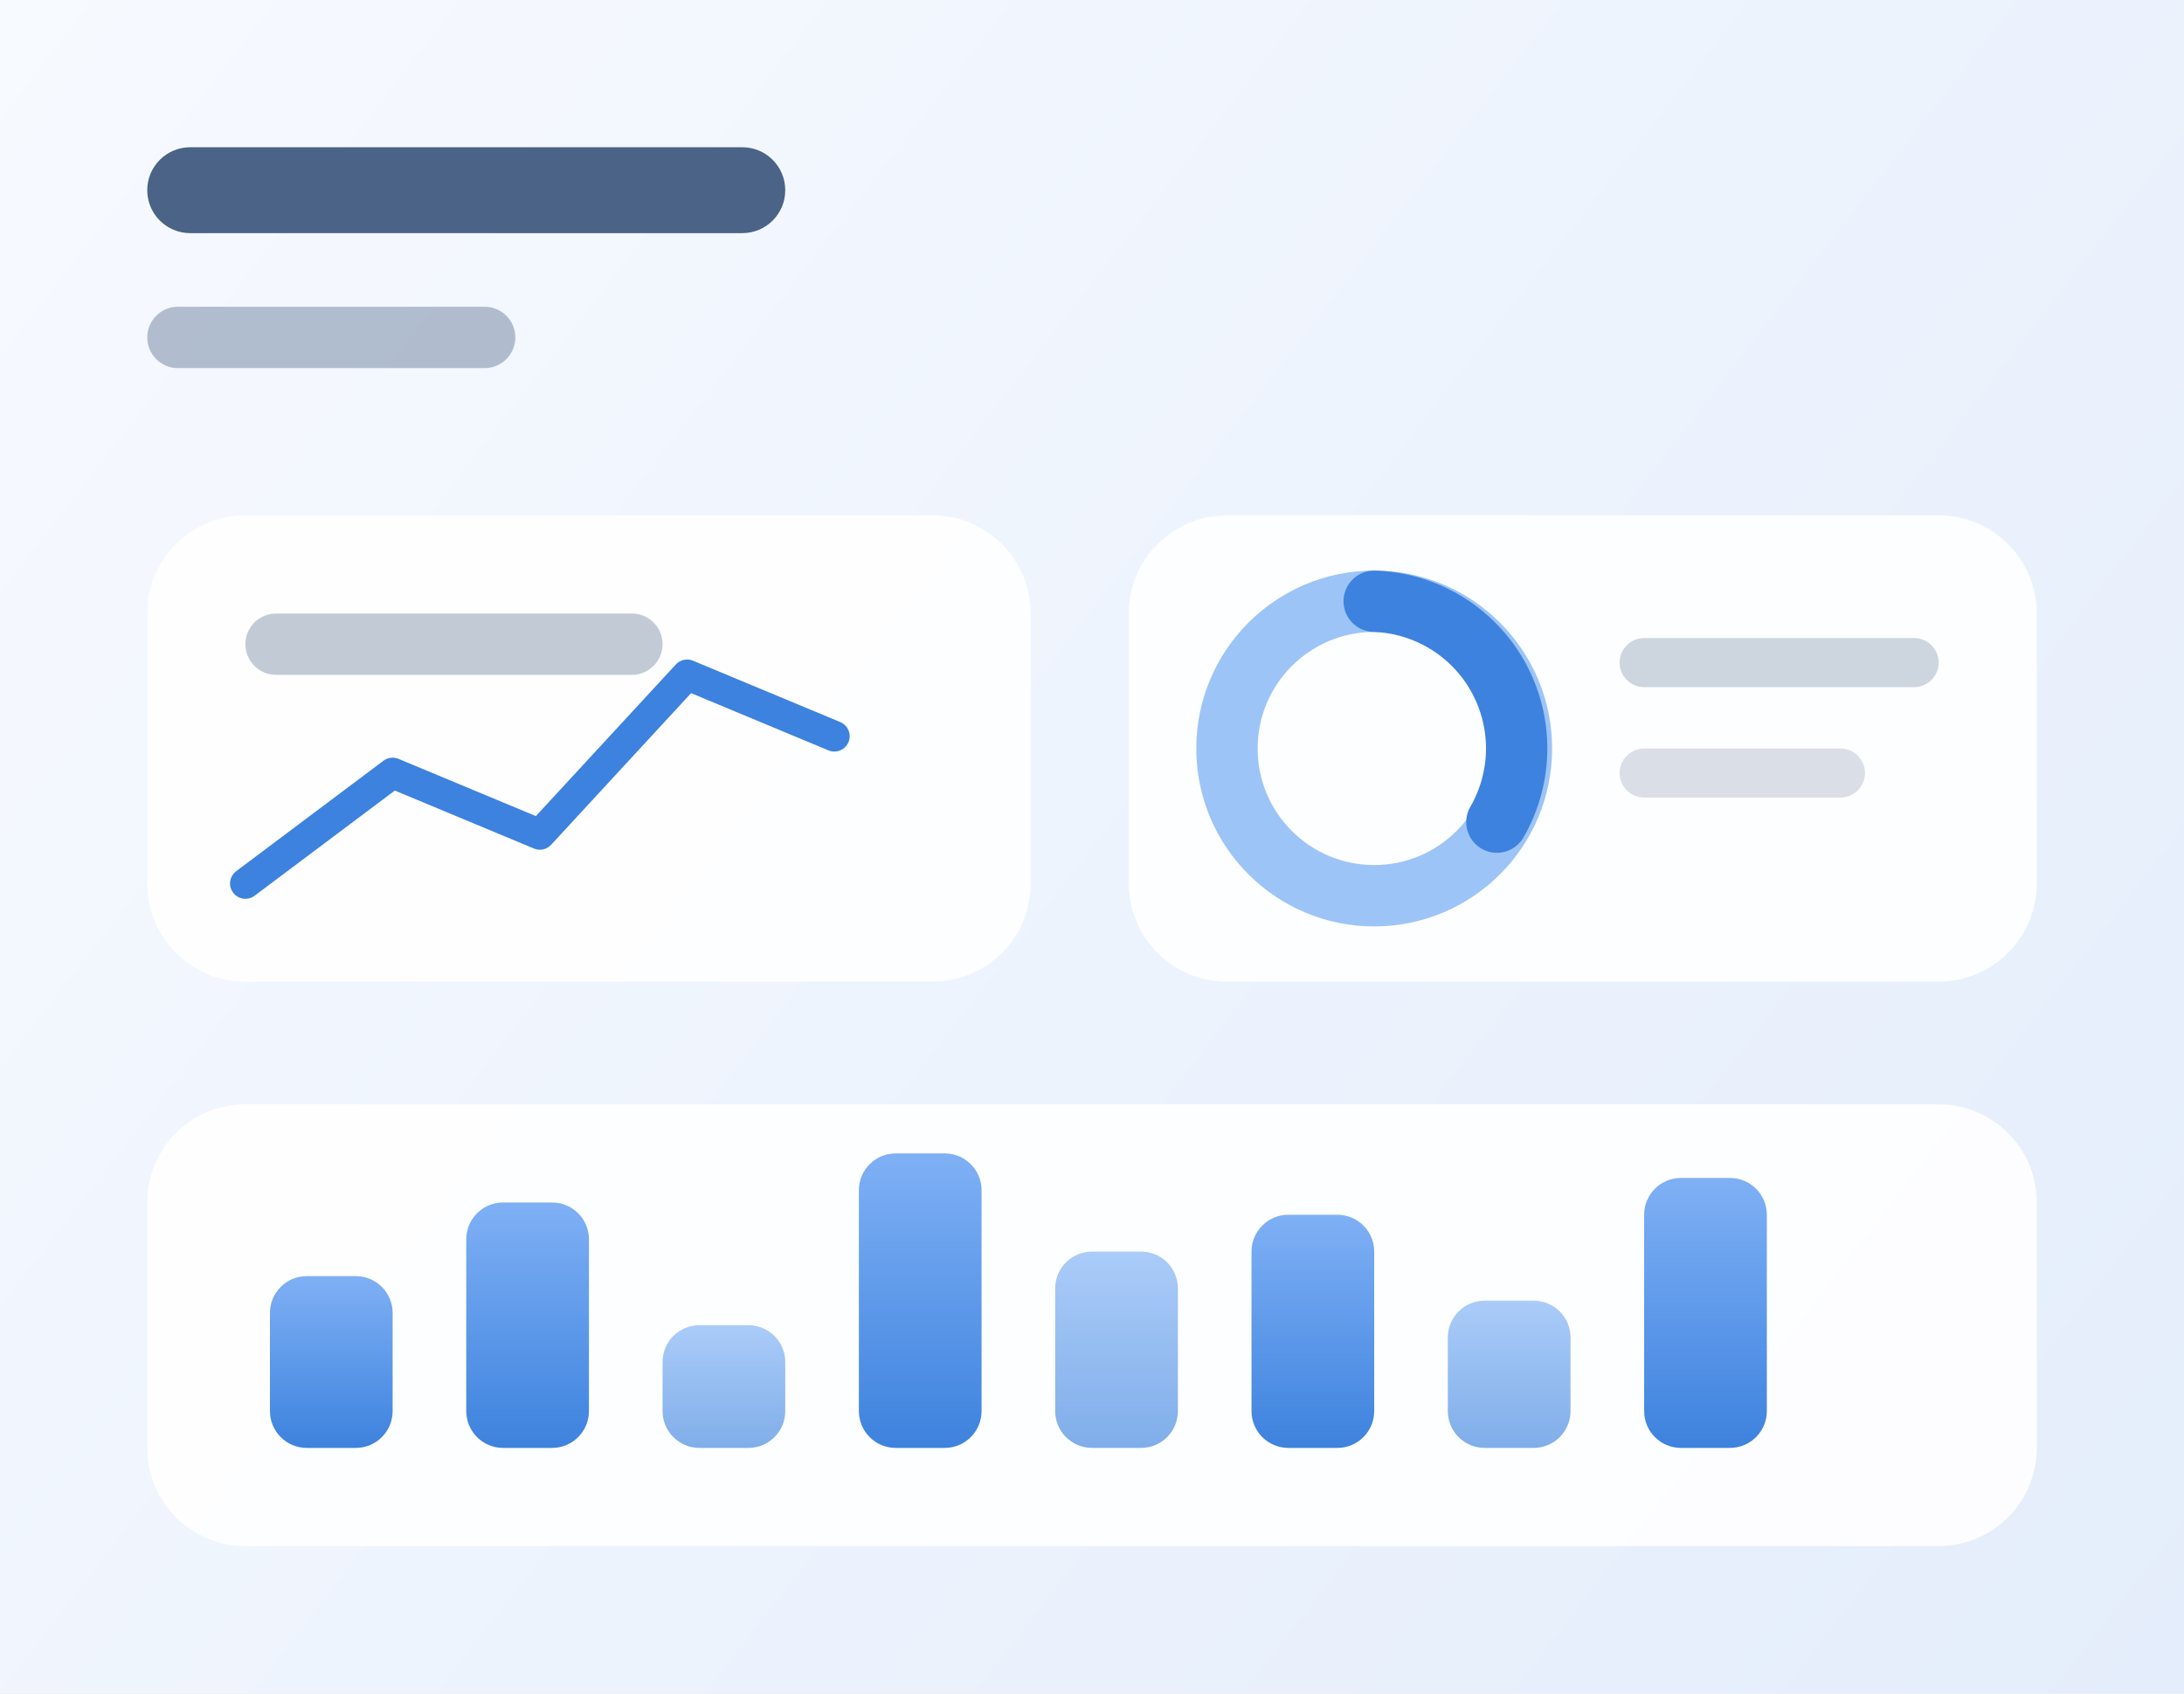
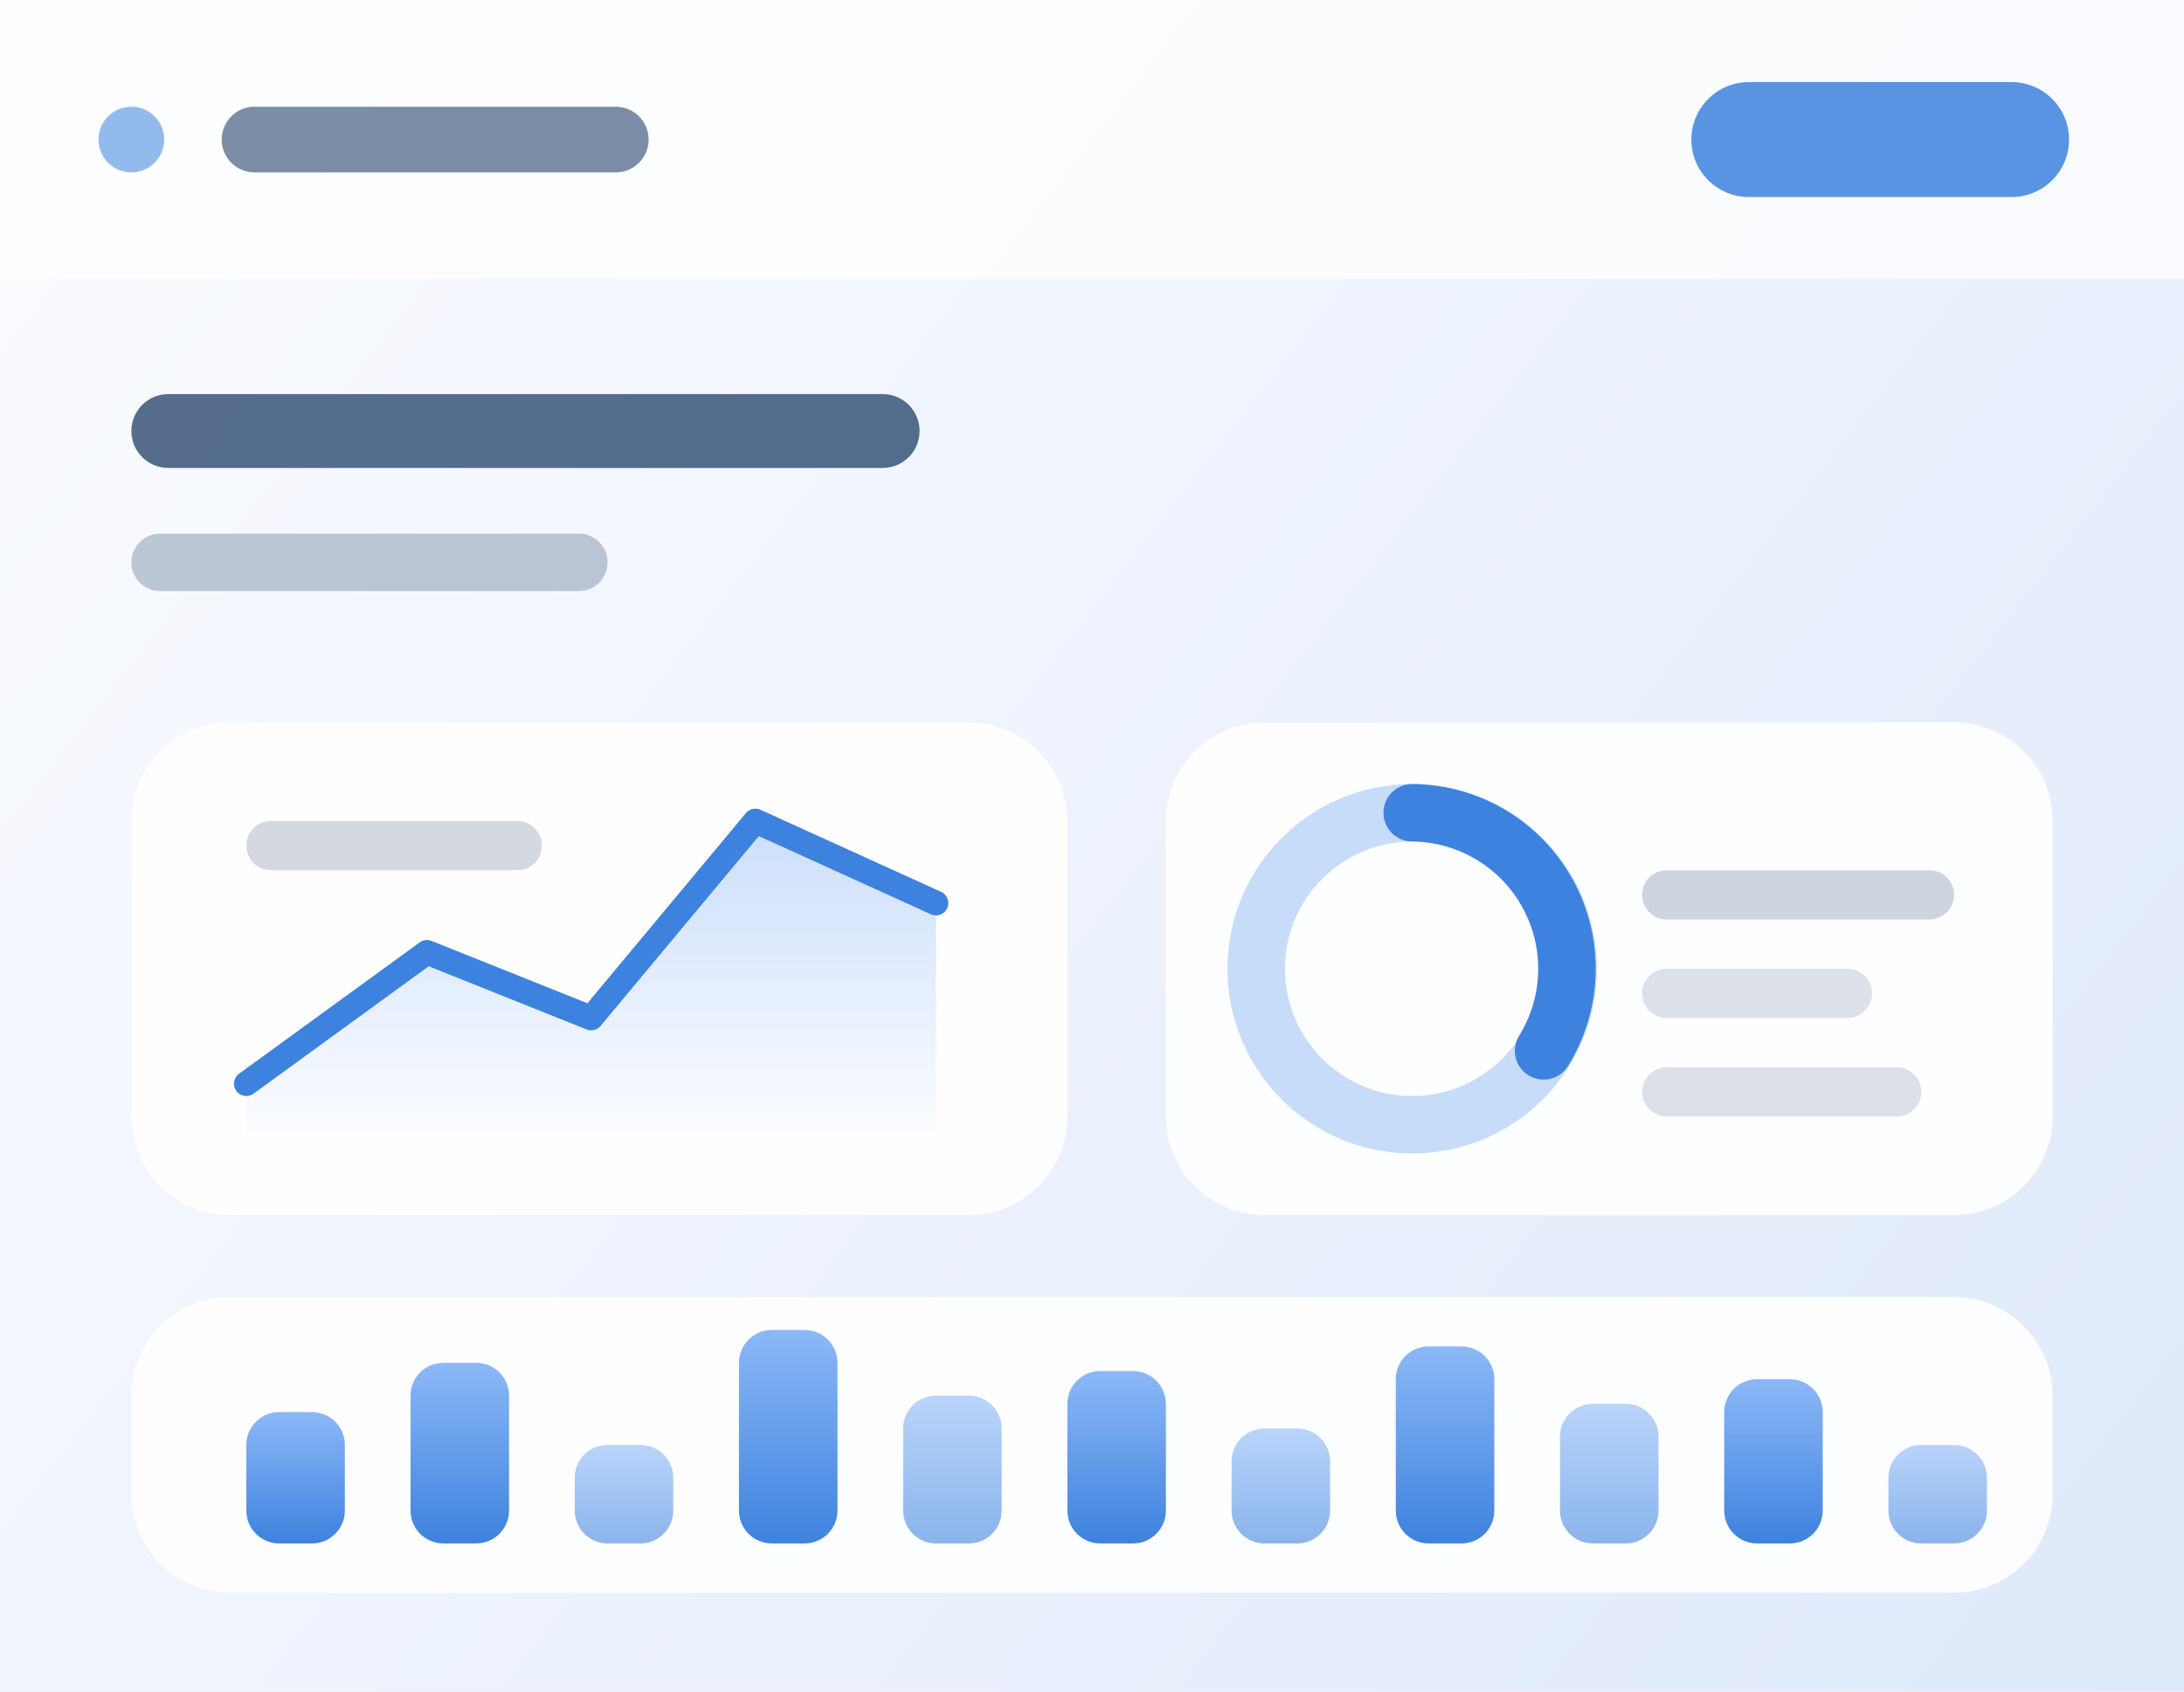
- <svg xmlns="http://www.w3.org/2000/svg" width="178" height="138" viewBox="0 0 178 138" fill="none">
+ <svg xmlns="http://www.w3.org/2000/svg" width="266" height="206" viewBox="0 0 266 206" fill="none">
  <defs>
-     <linearGradient id="bg1" x1="0" y1="0" x2="178" y2="138" gradientUnits="userSpaceOnUse">
-       <stop offset="0" stop-color="#F7FAFF" />
-       <stop offset="1" stop-color="#E4EDFB" />
+     <linearGradient id="pg" x1="0" y1="0" x2="266" y2="206" gradientUnits="userSpaceOnUse">
+       <stop offset="0" stop-color="#FBFCFF" />
+       <stop offset="1" stop-color="#DFE9FA" />
    </linearGradient>
-     <linearGradient id="bar1" x1="0" y1="0" x2="0" y2="1">
-       <stop offset="0" stop-color="#7FB0F5" />
+     <linearGradient id="bar" x1="0" y1="0" x2="0" y2="1">
+       <stop offset="0" stop-color="#8CB8F7" />
      <stop offset="1" stop-color="#3D82DE" />
    </linearGradient>
+     <linearGradient id="area" x1="0" y1="0" x2="0" y2="1">
+       <stop offset="0" stop-color="#6BA3F2" stop-opacity="0.35" />
+       <stop offset="1" stop-color="#6BA3F2" stop-opacity="0" />
+     </linearGradient>
  </defs>
-   <rect width="178" height="138" fill="url(#bg1)" />
-   <rect x="12" y="12" width="52" height="7" rx="3.5" fill="#11315D" opacity="0.75" />
-   <rect x="12" y="25" width="30" height="5" rx="2.5" fill="#11315D" opacity="0.3" />
-   <rect x="12" y="42" width="72" height="38" rx="8" fill="#FFFFFF" opacity="0.9" />
-   <rect x="20" y="50" width="34" height="5" rx="2.5" fill="#11315D" opacity="0.25" />
-   <path d="M20 72 L32 63 L44 68 L56 55 L68 60" stroke="#3D82DE" stroke-width="2.5" stroke-linecap="round" stroke-linejoin="round" fill="none" />
-   <rect x="92" y="42" width="74" height="38" rx="8" fill="#FFFFFF" opacity="0.9" />
-   <circle cx="112" cy="61" r="12" stroke="#9CC4F7" stroke-width="5" fill="none" />
-   <path d="M112 49 A12 12 0 0 1 122 67" stroke="#3D82DE" stroke-width="5" fill="none" stroke-linecap="round" />
-   <rect x="132" y="52" width="26" height="4" rx="2" fill="#11315D" opacity="0.2" />
-   <rect x="132" y="61" width="20" height="4" rx="2" fill="#11315D" opacity="0.15" />
-   <rect x="12" y="90" width="154" height="36" rx="8" fill="#FFFFFF" opacity="0.9" />
-   <rect x="22" y="104" width="10" height="14" rx="3" fill="url(#bar1)" />
-   <rect x="38" y="98" width="10" height="20" rx="3" fill="url(#bar1)" />
-   <rect x="54" y="108" width="10" height="10" rx="3" fill="url(#bar1)" opacity="0.65" />
-   <rect x="70" y="94" width="10" height="24" rx="3" fill="url(#bar1)" />
-   <rect x="86" y="102" width="10" height="16" rx="3" fill="url(#bar1)" opacity="0.65" />
-   <rect x="102" y="99" width="10" height="19" rx="3" fill="url(#bar1)" />
-   <rect x="118" y="106" width="10" height="12" rx="3" fill="url(#bar1)" opacity="0.65" />
-   <rect x="134" y="96" width="10" height="22" rx="3" fill="url(#bar1)" />
+   <rect width="266" height="206" fill="url(#pg)" />
+   <rect x="0" y="0" width="266" height="34" fill="#FFFFFF" fill-opacity="0.75" />
+   <circle cx="16" cy="17" r="4" fill="#3D82DE" fill-opacity="0.55" />
+   <rect x="27" y="13" width="52" height="8" rx="4" fill="#11315D" fill-opacity="0.55" />
+   <rect x="206" y="10" width="46" height="14" rx="7" fill="#3D82DE" fill-opacity="0.85" />
+   <rect x="16" y="48" width="96" height="9" rx="4.5" fill="#11315D" fill-opacity="0.7" />
+   <rect x="16" y="65" width="58" height="7" rx="3.5" fill="#11315D" fill-opacity="0.25" />
+   <rect x="16" y="88" width="114" height="60" rx="12" fill="#FFFFFF" fill-opacity="0.92" />
+   <path d="M30 132 L52 116 L72 124 L92 100 L114 110 L114 140 L30 140 Z" fill="url(#area)" />
+   <path d="M30 132 L52 116 L72 124 L92 100 L114 110" stroke="#3D82DE" stroke-width="3" stroke-linecap="round" stroke-linejoin="round" fill="none" />
+   <rect x="30" y="100" width="36" height="6" rx="3" fill="#11315D" fill-opacity="0.18" />
+   <rect x="142" y="88" width="108" height="60" rx="12" fill="#FFFFFF" fill-opacity="0.92" />
+   <circle cx="172" cy="118" r="19" stroke="#C6DCF9" stroke-width="7" fill="none" />
+   <path d="M172 99 A19 19 0 0 1 188 128" stroke="#3D82DE" stroke-width="7" stroke-linecap="round" fill="none" />
+   <rect x="200" y="106" width="38" height="6" rx="3" fill="#11315D" fill-opacity="0.2" />
+   <rect x="200" y="118" width="28" height="6" rx="3" fill="#11315D" fill-opacity="0.14" />
+   <rect x="200" y="130" width="34" height="6" rx="3" fill="#11315D" fill-opacity="0.14" />
+   <rect x="16" y="158" width="234" height="36" rx="12" fill="#FFFFFF" fill-opacity="0.92" />
+   <rect x="30" y="172" width="12" height="16" rx="4" fill="url(#bar)" />
+   <rect x="50" y="166" width="12" height="22" rx="4" fill="url(#bar)" />
+   <rect x="70" y="176" width="12" height="12" rx="4" fill="url(#bar)" fill-opacity="0.6" />
+   <rect x="90" y="162" width="12" height="26" rx="4" fill="url(#bar)" />
+   <rect x="110" y="170" width="12" height="18" rx="4" fill="url(#bar)" fill-opacity="0.6" />
+   <rect x="130" y="167" width="12" height="21" rx="4" fill="url(#bar)" />
+   <rect x="150" y="174" width="12" height="14" rx="4" fill="url(#bar)" fill-opacity="0.6" />
+   <rect x="170" y="164" width="12" height="24" rx="4" fill="url(#bar)" />
+   <rect x="190" y="171" width="12" height="17" rx="4" fill="url(#bar)" fill-opacity="0.6" />
+   <rect x="210" y="168" width="12" height="20" rx="4" fill="url(#bar)" />
+   <rect x="230" y="176" width="12" height="12" rx="4" fill="url(#bar)" fill-opacity="0.6" />
</svg>
